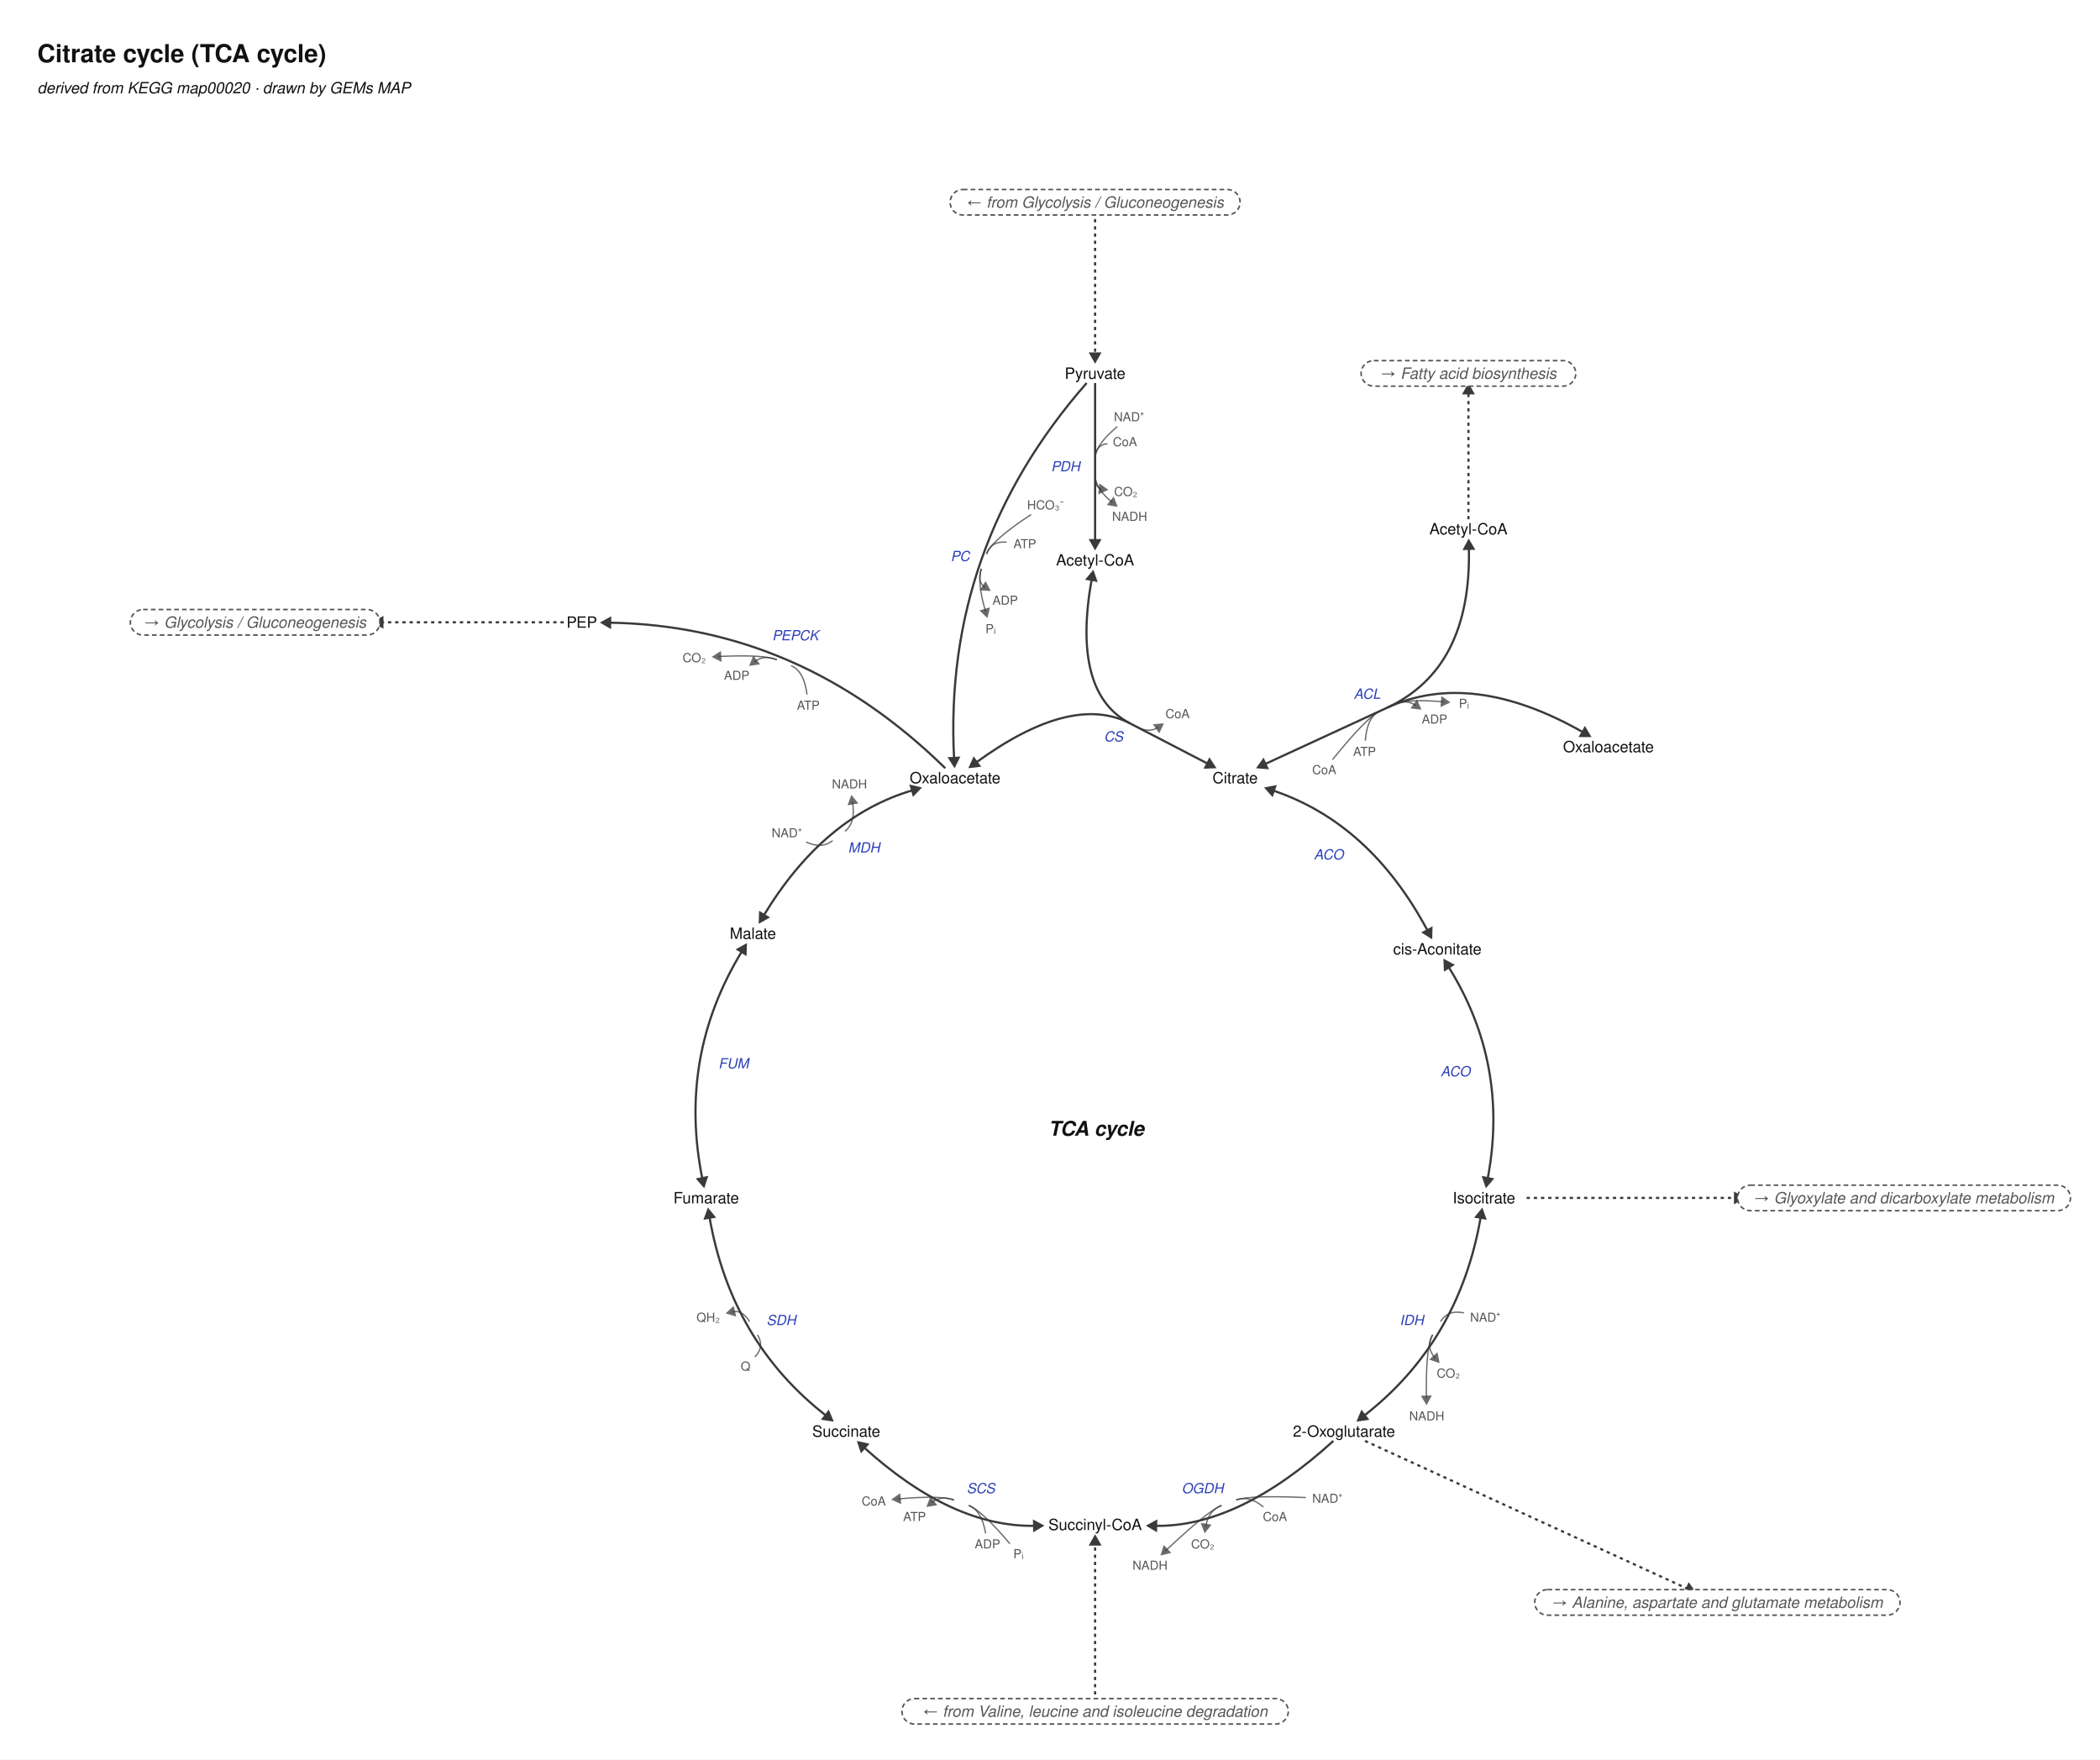
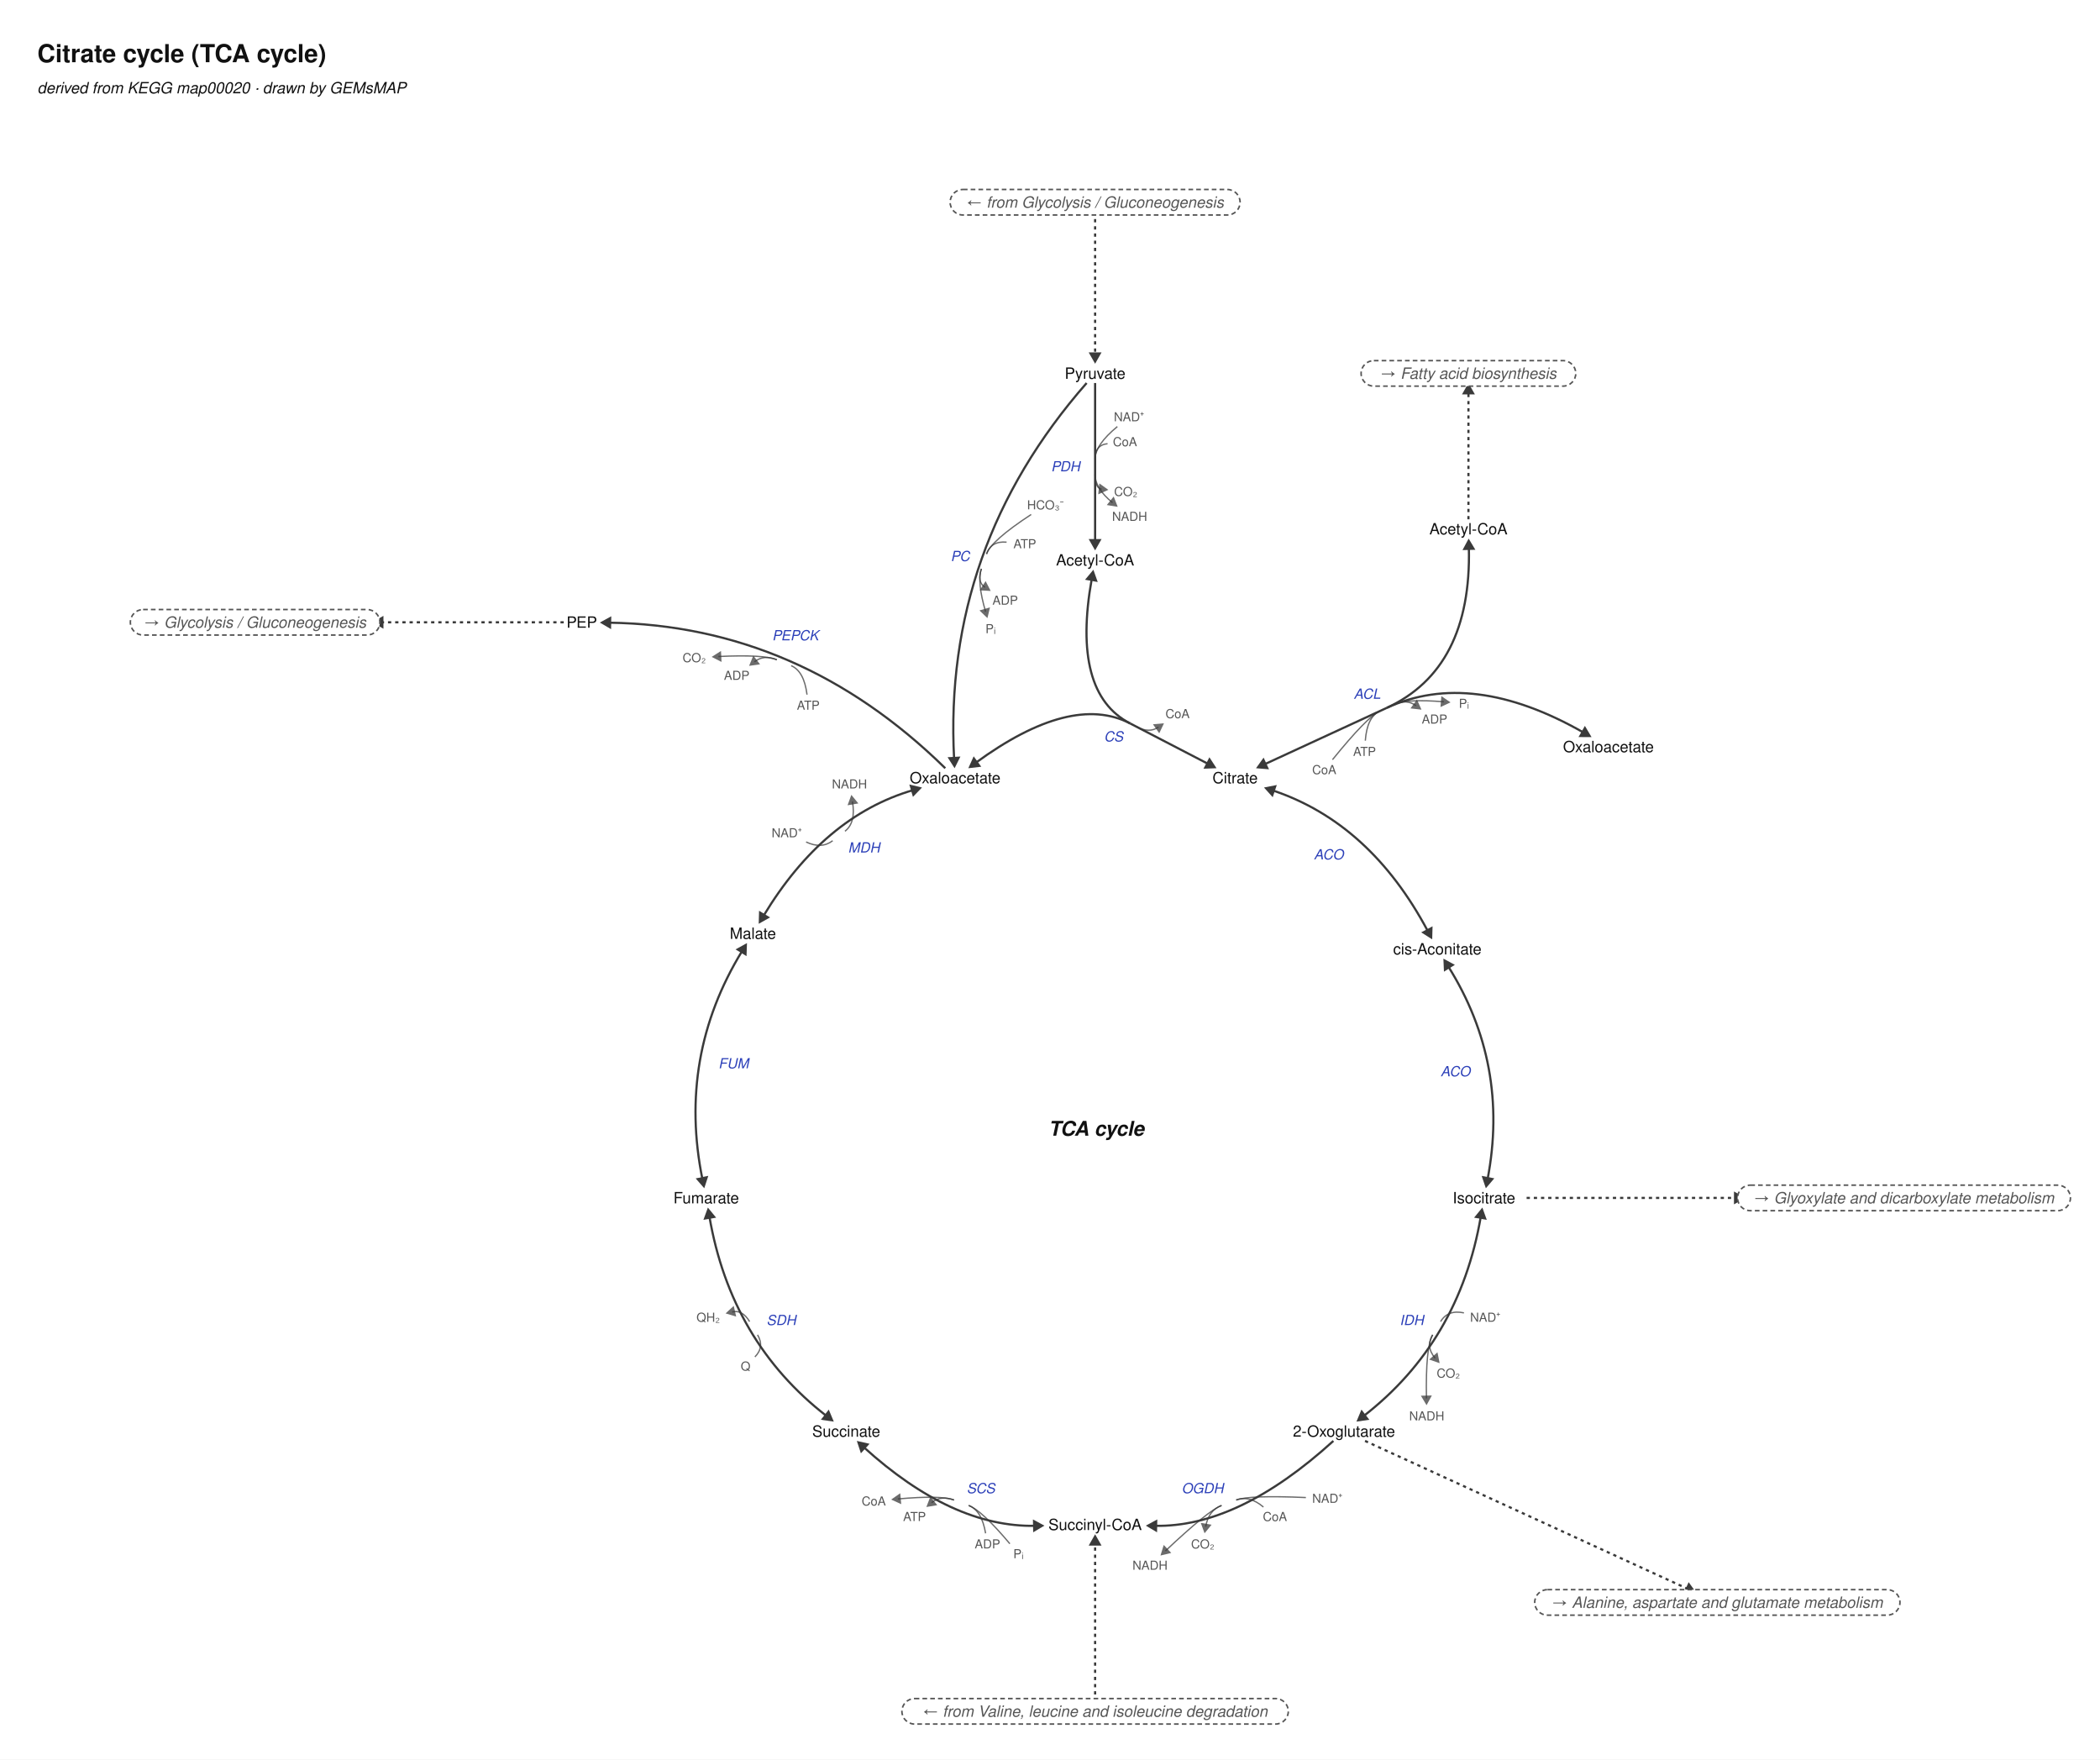
<svg xmlns="http://www.w3.org/2000/svg" width="1350" height="1131" viewBox="-704 -730 1350 1131" font-family="Helvetica, Arial, sans-serif">
  <rect x="-704" y="-730" width="1350" height="1131" fill="#ffffff" />
  <g font-family="Helvetica, Arial, sans-serif">
    <g id="background-texts" />
    <g id="groups" />
    <g id="reactions">
      <g data-sel="reaction:lnk_tpl_node_046" opacity="1">
        <path d="M0,-593.8 L0,-502.04" fill="none" stroke="#3a3a3a" stroke-width="1.4" stroke-dasharray="2.1 2.52" stroke-linecap="butt" />
        <path d="M0,-496.2 L-4.14,-503.5 L4.14,-503.5 Z" fill="#3a3a3a" stroke="none" />
      </g>
      <g data-sel="reaction:lnk_tpl_node_047" opacity="1">
        <path d="M-341.6,-330 L-458.96,-330" fill="none" stroke="#3a3a3a" stroke-width="1.4" stroke-dasharray="2.1 2.52" stroke-linecap="butt" />
        <path d="M-464.8,-330 L-457.5,-334.14 L-457.5,-325.86 Z" fill="#3a3a3a" stroke="none" />
      </g>
      <g data-sel="reaction:lnk_tpl_node_048" opacity="1">
        <path d="M240,-396.2 L240,-477.96" fill="none" stroke="#3a3a3a" stroke-width="1.4" stroke-dasharray="2.1 2.52" stroke-linecap="butt" />
        <path d="M240,-483.8 L244.14,-476.5 L235.86,-476.5 Z" fill="#3a3a3a" stroke="none" />
      </g>
      <g data-sel="reaction:lnk_tpl_node_049" opacity="1">
        <path d="M173.53,196.2 L381.16,291.37" fill="none" stroke="#3a3a3a" stroke-width="1.4" stroke-dasharray="2.1 2.52" stroke-linecap="butt" />
        <path d="M386.47,293.8 L378.11,294.52 L381.56,286.99 Z" fill="#3a3a3a" stroke="none" />
      </g>
      <g data-sel="reaction:lnk_tpl_node_050" opacity="1">
        <path d="M0,363.8 L0,262.04" fill="none" stroke="#3a3a3a" stroke-width="1.4" stroke-dasharray="2.1 2.52" stroke-linecap="butt" />
        <path d="M0,256.2 L4.14,263.5 L-4.14,263.5 Z" fill="#3a3a3a" stroke="none" />
      </g>
      <g data-sel="reaction:lnk_tpl_node_051" opacity="1">
        <path d="M277.4,40 L412.16,40" fill="none" stroke="#3a3a3a" stroke-width="1.4" stroke-dasharray="2.1 2.52" stroke-linecap="butt" />
        <path d="M418,40 L410.7,44.14 L410.7,35.86 Z" fill="#3a3a3a" stroke="none" />
      </g>
      <g data-sel="reaction:rg_tpl_rxn_001" opacity="1">
        <path d="M0,-483.8 L0,-382.04" fill="none" stroke="#3a3a3a" stroke-width="1.4" stroke-linecap="butt" />
        <path d="M0,-376.2 L-4.14,-383.5 L4.14,-383.5 Z" fill="#3a3a3a" stroke="none" />
        <text x="-9.7" y="-427.03" font-size="9" font-style="italic" text-anchor="end" fill="#2b3fb8">PDH</text>
        <g>
          <path d="M8.0,-444.8 Q0.0,-444.0 0.0,-435.0" fill="none" stroke="#3a3a3a" stroke-opacity="0.75" stroke-width="0.84" />
        </g>
        <g>
          <path d="M14.3,-455.8 Q0.0,-444.0 0.0,-435.0" fill="none" stroke="#3a3a3a" stroke-opacity="0.75" stroke-width="0.84" />
        </g>
        <g>
          <path d="M0.0,-425.0 Q0.0,-416.0 4.2,-415.6" fill="none" stroke="#3a3a3a" stroke-opacity="0.75" stroke-width="0.84" />
          <path d="M8.51,-415.14 L2.01,-412.25 L2.72,-419.27 Z" fill="#3a3a3a" fill-opacity="0.75" stroke="none" />
        </g>
        <g>
          <path d="M0.0,-425.0 Q0.0,-416.0 11.2,-406.9" fill="none" stroke="#3a3a3a" stroke-opacity="0.75" stroke-width="0.84" />
          <path d="M14.53,-404.22 L7.51,-405.37 L11.95,-410.85 Z" fill="#3a3a3a" fill-opacity="0.75" stroke="none" />
        </g>
      </g>
      <g data-sel="reaction:rg_tpl_rxn_002" opacity="1">
        <path d="M-2.14,-358.05 Q-15.3,-284.6 22.5,-265" fill="none" stroke="#3a3a3a" stroke-width="1.4" stroke-linecap="butt" />
        <path d="M-76.8,-239.65 Q-15.3,-284.6 22.5,-265" fill="none" stroke="#3a3a3a" stroke-width="1.4" stroke-linecap="butt" />
        <path d="M22.5,-265 Q60.3,-245.4 72.86,-238.89" fill="none" stroke="#3a3a3a" stroke-width="1.4" stroke-linecap="butt" />
        <path d="M-1.11,-363.8 L1.68,-355.88 L-6.47,-357.34 Z" fill="#3a3a3a" stroke="none" />
        <path d="M-81.52,-236.2 L-78.07,-243.85 L-73.18,-237.17 Z" fill="#3a3a3a" stroke="none" />
        <path d="M78.04,-236.2 L69.66,-235.89 L73.47,-243.24 Z" fill="#3a3a3a" stroke="none" />
        <text x="18.035" y="-253.419" font-size="9" font-style="italic" text-anchor="end" fill="#2b3fb8">CS</text>
        <g>
          <path d="M26.9,-262.7 Q34.9,-258.6 40.7,-262.6" fill="none" stroke="#3a3a3a" stroke-opacity="0.75" stroke-width="0.84" />
          <path d="M44.27,-265.09 L41.23,-258.66 L37.19,-264.44 Z" fill="#3a3a3a" fill-opacity="0.75" stroke="none" />
        </g>
      </g>
      <g data-sel="reaction:rg_tpl_rxn_003" opacity="1">
        <path d="M114.1,-221.95 Q176.96,-200.96 213.96,-131.36" fill="none" stroke="#3a3a3a" stroke-width="1.4" stroke-linecap="butt" />
        <path d="M216.7,-126.2 L209.62,-130.7 L216.93,-134.59 Z" fill="#3a3a3a" stroke="none" />
        <path d="M108.56,-223.8 L116.8,-225.41 L114.18,-217.56 Z" fill="#3a3a3a" stroke="none" />
        <text x="159.715" y="-177.603" font-size="9" font-style="italic" text-anchor="end" fill="#2b3fb8">ACO</text>
      </g>
      <g data-sel="reaction:rg_tpl_rxn_004" opacity="1">
        <path d="M226.99,-108.85 Q266.45,-45.9 252.29,28.06" fill="none" stroke="#3a3a3a" stroke-width="1.4" stroke-linecap="butt" />
        <path d="M251.19,33.8 L248.49,25.85 L256.63,27.41 Z" fill="#3a3a3a" stroke="none" />
        <path d="M223.89,-113.8 L231.27,-109.81 L224.26,-105.42 Z" fill="#3a3a3a" stroke="none" />
        <text x="241.192" y="-38.191" font-size="9" font-style="italic" text-anchor="end" fill="#2b3fb8">ACO</text>
      </g>
      <g data-sel="reaction:rg_tpl_rxn_005" opacity="1">
        <path d="M247.95,51.96 Q234.15,132.49 172.61,180.22" fill="none" stroke="#3a3a3a" stroke-width="1.4" stroke-linecap="butt" />
        <path d="M167.99,183.8 L171.23,176.05 L176.3,182.6 Z" fill="#3a3a3a" stroke="none" />
        <path d="M248.94,46.2 L251.79,54.09 L243.62,52.7 Z" fill="#3a3a3a" stroke="none" />
        <text x="211.26" y="121.726" font-size="9" font-style="italic" text-anchor="end" fill="#2b3fb8">IDH</text>
        <g>
          <path d="M237.1,113.9 Q226.8,111.7 222.1,119.5" fill="none" stroke="#3a3a3a" stroke-opacity="0.75" stroke-width="0.84" />
        </g>
        <g>
          <path d="M217.0,128.0 Q212.4,135.8 218.6,143.0" fill="none" stroke="#3a3a3a" stroke-opacity="0.75" stroke-width="0.84" />
          <path d="M221.48,146.23 L214.77,143.88 L220.09,139.25 Z" fill="#3a3a3a" fill-opacity="0.75" stroke="none" />
        </g>
        <g>
          <path d="M217.0,128.0 Q212.4,135.8 213.0,168.9" fill="none" stroke="#3a3a3a" stroke-opacity="0.75" stroke-width="0.84" />
          <path d="M213.07,173.24 L209.43,167.13 L216.48,167 Z" fill="#3a3a3a" fill-opacity="0.75" stroke="none" />
        </g>
      </g>
      <g data-sel="reaction:rg_tpl_rxn_006" opacity="1">
        <path d="M153.18,196.2 Q91.94,251.84 38.44,250.77" fill="none" stroke="#3a3a3a" stroke-width="1.4" stroke-linecap="butt" />
        <path d="M32.6,250.65 L39.98,246.66 L39.82,254.94 Z" fill="#3a3a3a" stroke="none" />
        <text x="82.563" y="229.805" font-size="9" font-style="italic" text-anchor="end" fill="#2b3fb8">OGDH</text>
        <g>
          <path d="M108.2,238.7 Q99.1,231.0 90.7,234.2" fill="none" stroke="#3a3a3a" stroke-opacity="0.75" stroke-width="0.84" />
        </g>
        <g>
          <path d="M135.5,232.6 Q99.1,231.0 90.7,234.2" fill="none" stroke="#3a3a3a" stroke-opacity="0.75" stroke-width="0.84" />
        </g>
        <g>
          <path d="M81.3,237.7 Q72.9,240.8 71.1,251.3" fill="none" stroke="#3a3a3a" stroke-opacity="0.75" stroke-width="0.84" />
          <path d="M70.37,255.57 L67.93,248.89 L74.88,250.06 Z" fill="#3a3a3a" fill-opacity="0.75" stroke="none" />
        </g>
        <g>
          <path d="M81.3,237.7 Q72.9,240.8 45.2,266.9" fill="none" stroke="#3a3a3a" stroke-opacity="0.75" stroke-width="0.84" />
          <path d="M42.02,269.87 L44.11,263.07 L48.94,268.2 Z" fill="#3a3a3a" fill-opacity="0.75" stroke="none" />
        </g>
      </g>
      <g data-sel="reaction:rg_tpl_rxn_007" opacity="1">
        <path d="M-38.44,250.77 Q-91.94,251.84 -148.85,200.13" fill="none" stroke="#3a3a3a" stroke-width="1.4" stroke-linecap="butt" />
        <path d="M-153.18,196.2 L-144.99,198.04 L-150.56,204.17 Z" fill="#3a3a3a" stroke="none" />
        <path d="M-32.6,250.65 L-39.82,254.94 L-39.98,246.66 Z" fill="#3a3a3a" stroke="none" />
        <text x="-82.563" y="229.805" font-size="9" font-style="italic" text-anchor="start" fill="#2b3fb8">SCS</text>
        <g>
          <path d="M-70.4,255.6 Q-72.9,240.8 -81.3,237.7" fill="none" stroke="#3a3a3a" stroke-opacity="0.75" stroke-width="0.84" />
        </g>
        <g>
          <path d="M-54.8,262.3 Q-72.9,240.8 -81.3,237.7" fill="none" stroke="#3a3a3a" stroke-opacity="0.75" stroke-width="0.84" />
        </g>
        <g>
          <path d="M-90.7,234.2 Q-99.1,231.0 -105.1,235.9" fill="none" stroke="#3a3a3a" stroke-opacity="0.75" stroke-width="0.84" />
          <path d="M-108.48,238.68 L-105.92,232.04 L-101.46,237.5 Z" fill="#3a3a3a" fill-opacity="0.75" stroke="none" />
        </g>
        <g>
          <path d="M-90.7,234.2 Q-99.1,231.0 -126.8,233.5" fill="none" stroke="#3a3a3a" stroke-opacity="0.75" stroke-width="0.84" />
          <path d="M-131.11,233.89 L-125.27,229.83 L-124.64,236.85 Z" fill="#3a3a3a" fill-opacity="0.75" stroke="none" />
        </g>
      </g>
      <g data-sel="reaction:rg_tpl_rxn_008" opacity="1">
        <path d="M-172.61,180.22 Q-234.15,132.49 -247.95,51.96" fill="none" stroke="#3a3a3a" stroke-width="1.4" stroke-linecap="butt" />
        <path d="M-248.94,46.2 L-243.62,52.7 L-251.79,54.09 Z" fill="#3a3a3a" stroke="none" />
        <path d="M-167.99,183.8 L-176.3,182.6 L-171.23,176.05 Z" fill="#3a3a3a" stroke="none" />
        <text x="-211.26" y="121.726" font-size="9" font-style="italic" text-anchor="start" fill="#2b3fb8">SDH</text>
        <g>
          <path d="M-218.7,142.2 Q-212.4,135.8 -217.0,128.0" fill="none" stroke="#3a3a3a" stroke-opacity="0.75" stroke-width="0.84" />
        </g>
        <g>
          <path d="M-222.1,119.5 Q-226.8,111.7 -233.3,113.3" fill="none" stroke="#3a3a3a" stroke-opacity="0.75" stroke-width="0.84" />
          <path d="M-237.55,114.23 L-232.32,109.4 L-230.74,116.27 Z" fill="#3a3a3a" fill-opacity="0.75" stroke="none" />
        </g>
      </g>
      <g data-sel="reaction:rg_tpl_rxn_009" opacity="1">
        <path d="M-252.42,28.08 Q-268.48,-50.91 -226.85,-118.82" fill="none" stroke="#3a3a3a" stroke-width="1.4" stroke-linecap="butt" />
        <path d="M-223.8,-123.8 L-224.09,-115.41 L-231.15,-119.74 Z" fill="#3a3a3a" stroke="none" />
        <path d="M-251.26,33.8 L-256.77,27.47 L-248.66,25.82 Z" fill="#3a3a3a" stroke="none" />
        <text x="-242.189" y="-43.299" font-size="9" font-style="italic" text-anchor="start" fill="#2b3fb8">FUM</text>
      </g>
      <g data-sel="reaction:rg_tpl_rxn_010" opacity="1">
        <path d="M-213.24,-141.2 Q-174.51,-205.36 -116.87,-222.17" fill="none" stroke="#3a3a3a" stroke-width="1.4" stroke-linecap="butt" />
        <path d="M-111.27,-223.8 L-117.12,-217.78 L-119.44,-225.73 Z" fill="#3a3a3a" stroke="none" />
        <path d="M-216.26,-136.2 L-216.03,-144.59 L-208.94,-140.31 Z" fill="#3a3a3a" stroke="none" />
        <text x="-158.841" y="-182.024" font-size="9" font-style="italic" text-anchor="start" fill="#2b3fb8">MDH</text>
        <g>
          <path d="M-185.8,-188.8 Q-175.9,-184.1 -168.7,-189.6" fill="none" stroke="#3a3a3a" stroke-opacity="0.75" stroke-width="0.84" />
        </g>
        <g>
          <path d="M-160.8,-195.7 Q-153.7,-201.2 -156.0,-214.8" fill="none" stroke="#3a3a3a" stroke-opacity="0.75" stroke-width="0.84" />
          <path d="M-156.71,-219.07 L-152.2,-213.57 L-159.14,-212.38 Z" fill="#3a3a3a" fill-opacity="0.75" stroke="none" />
        </g>
      </g>
      <g data-sel="reaction:rg_tpl_rxn_011" opacity="1">
        <path d="M-5.44,-483.8 Q-97.92,-378.32 -90.64,-242.03" fill="none" stroke="#3a3a3a" stroke-width="1.4" stroke-linecap="butt" />
        <path d="M-90.33,-236.2 L-94.85,-243.27 L-86.59,-243.71 Z" fill="#3a3a3a" stroke="none" />
        <text x="-80.626" y="-369.362" font-size="9" font-style="italic" text-anchor="end" fill="#2b3fb8">PC</text>
        <g>
          <path d="M-56.9,-381.5 Q-66.9,-382.4 -69.8,-373.9" fill="none" stroke="#3a3a3a" stroke-opacity="0.75" stroke-width="0.84" />
        </g>
        <g>
          <path d="M-41.1,-399.3 Q-66.9,-382.4 -69.8,-373.9" fill="none" stroke="#3a3a3a" stroke-opacity="0.75" stroke-width="0.84" />
        </g>
        <g>
          <path d="M-73.1,-364.4 Q-76.0,-355.9 -70.8,-352.5" fill="none" stroke="#3a3a3a" stroke-opacity="0.75" stroke-width="0.84" />
          <path d="M-67.13,-350.15 L-74.23,-350.55 L-70.39,-356.47 Z" fill="#3a3a3a" fill-opacity="0.75" stroke="none" />
        </g>
        <g>
          <path d="M-73.1,-364.4 Q-76.0,-355.9 -70.4,-336.8" fill="none" stroke="#3a3a3a" stroke-opacity="0.75" stroke-width="0.84" />
          <path d="M-69.22,-332.68 L-74.34,-337.62 L-67.58,-339.6 Z" fill="#3a3a3a" fill-opacity="0.75" stroke="none" />
        </g>
      </g>
      <g data-sel="reaction:rg_tpl_rxn_012" opacity="1">
        <path d="M-96.33,-236.2 Q-190,-328 -312.56,-329.75" fill="none" stroke="#3a3a3a" stroke-width="1.4" stroke-linecap="butt" />
        <path d="M-318.4,-329.83 L-311.04,-333.87 L-311.16,-325.59 Z" fill="#3a3a3a" stroke="none" />
        <text x="-192.7" y="-318.43" font-size="9" font-style="italic" text-anchor="middle" fill="#2b3fb8">PEPCK</text>
        <g>
          <path d="M-185.2,-283.5 Q-187.1,-298.6 -195.4,-302.1" fill="none" stroke="#3a3a3a" stroke-opacity="0.75" stroke-width="0.84" />
        </g>
        <g>
          <path d="M-204.6,-305.9 Q-212.9,-309.4 -219.0,-304.6" fill="none" stroke="#3a3a3a" stroke-opacity="0.75" stroke-width="0.84" />
          <path d="M-222.44,-301.99 L-219.72,-308.56 L-215.4,-303 Z" fill="#3a3a3a" fill-opacity="0.75" stroke="none" />
        </g>
        <g>
          <path d="M-204.6,-305.9 Q-212.9,-309.4 -242.2,-308.0" fill="none" stroke="#3a3a3a" stroke-opacity="0.75" stroke-width="0.84" />
          <path d="M-246.5,-307.75 L-240.5,-311.57 L-240.16,-304.53 Z" fill="#3a3a3a" fill-opacity="0.75" stroke="none" />
        </g>
      </g>
      <g data-sel="reaction:rg_tpl_rxn_013" opacity="1">
        <path d="M108.74,-238.65 Q132.9,-249.8 187.5,-275" fill="none" stroke="#3a3a3a" stroke-width="1.4" stroke-linecap="butt" />
        <path d="M187.5,-275 Q242.1,-300.2 240.28,-377.96" fill="none" stroke="#3a3a3a" stroke-width="1.4" stroke-linecap="butt" />
        <path d="M187.5,-275 Q242.1,-300.2 314.07,-259.1" fill="none" stroke="#3a3a3a" stroke-width="1.4" stroke-linecap="butt" />
        <path d="M103.43,-236.2 L108.33,-243.02 L111.8,-235.5 Z" fill="#3a3a3a" stroke="none" />
        <path d="M240.14,-383.8 L244.45,-376.6 L236.18,-376.41 Z" fill="#3a3a3a" stroke="none" />
        <path d="M319.14,-256.2 L310.75,-256.23 L314.86,-263.42 Z" fill="#3a3a3a" stroke="none" />
        <text x="183.435" y="-280.837" font-size="9" font-style="italic" text-anchor="end" fill="#2b3fb8">ACL</text>
        <g>
          <path d="M173.7,-253.9 Q174.8,-269.1 183.0,-272.9" fill="none" stroke="#3a3a3a" stroke-opacity="0.75" stroke-width="0.84" />
        </g>
        <g>
          <path d="M152.6,-241.7 Q174.8,-269.1 183.0,-272.9" fill="none" stroke="#3a3a3a" stroke-opacity="0.75" stroke-width="0.84" />
        </g>
        <g>
          <path d="M192.0,-277.1 Q200.2,-280.9 206.3,-276.4" fill="none" stroke="#3a3a3a" stroke-opacity="0.75" stroke-width="0.84" />
          <path d="M209.81,-273.84 L202.74,-274.65 L206.9,-280.34 Z" fill="#3a3a3a" fill-opacity="0.75" stroke="none" />
        </g>
        <g>
          <path d="M192.0,-277.1 Q200.2,-280.9 224.2,-278.9" fill="none" stroke="#3a3a3a" stroke-opacity="0.75" stroke-width="0.84" />
          <path d="M228.47,-278.52 L222.02,-275.52 L222.6,-282.54 Z" fill="#3a3a3a" fill-opacity="0.75" stroke="none" />
        </g>
      </g>
    </g>
    <g id="plot-connectors" />
    <g id="metabolites">
      <g data-sel="node:tpl_node_001" opacity="1">
        <text x="-90" y="-226.5" font-size="10" text-anchor="middle" fill="#111111">Oxaloacetate</text>
      </g>
      <g data-sel="node:tpl_node_002" opacity="1">
        <text x="90" y="-226.5" font-size="10" text-anchor="middle" fill="#111111">Citrate</text>
      </g>
      <g data-sel="node:tpl_node_003" opacity="1">
        <text x="220" y="-116.5" font-size="10" text-anchor="middle" fill="#111111">cis-Aconitate</text>
      </g>
      <g data-sel="node:tpl_node_004" opacity="1">
        <text x="250" y="43.5" font-size="10" text-anchor="middle" fill="#111111">Isocitrate</text>
      </g>
      <g data-sel="node:tpl_node_005" opacity="1">
        <text x="160" y="193.5" font-size="10" text-anchor="middle" fill="#111111">2-Oxoglutarate</text>
      </g>
      <g data-sel="node:tpl_node_006" opacity="1">
        <text x="0" y="253.5" font-size="10" text-anchor="middle" fill="#111111">Succinyl-CoA</text>
      </g>
      <g data-sel="node:tpl_node_007" opacity="1">
        <text x="-160" y="193.5" font-size="10" text-anchor="middle" fill="#111111">Succinate</text>
      </g>
      <g data-sel="node:tpl_node_008" opacity="1">
        <text x="-250" y="43.5" font-size="10" text-anchor="middle" fill="#111111">Fumarate</text>
      </g>
      <g data-sel="node:tpl_node_009" opacity="1">
        <text x="-220" y="-126.5" font-size="10" text-anchor="middle" fill="#111111">Malate</text>
      </g>
      <g data-sel="node:tpl_node_010" opacity="1">
        <text x="0" y="-366.5" font-size="10" text-anchor="middle" fill="#111111">Acetyl-CoA</text>
      </g>
      <g data-sel="node:tpl_node_011" opacity="1">
        <text x="0" y="-486.5" font-size="10" text-anchor="middle" fill="#111111">Pyruvate</text>
      </g>
      <g data-sel="node:tpl_node_012" opacity="1">
        <text x="-330" y="-326.5" font-size="10" text-anchor="middle" fill="#111111">PEP</text>
      </g>
      <g data-sel="node:tpl_node_013" opacity="1">
        <text x="240" y="-386.5" font-size="10" text-anchor="middle" fill="#111111">Acetyl-CoA</text>
      </g>
      <g data-sel="node:tpl_node_014" opacity="1">
        <text x="330" y="-246.5" font-size="10" text-anchor="middle" fill="#111111">Oxaloacetate</text>
      </g>
      <g data-sel="node:tpl_node_015" opacity="1">
        <text x="19.2" y="-443.2" font-size="8" text-anchor="middle" fill="#555555">CoA</text>
      </g>
      <g data-sel="node:tpl_node_016" opacity="1">
        <text x="21.8" y="-459.2" font-size="8" text-anchor="middle" fill="#555555">NAD⁺</text>
      </g>
      <g data-sel="node:tpl_node_017" opacity="1">
        <text x="19.7" y="-411.2" font-size="8" text-anchor="middle" fill="#555555">CO₂</text>
      </g>
      <g data-sel="node:tpl_node_018" opacity="1">
        <text x="22.2" y="-395.2" font-size="8" text-anchor="middle" fill="#555555">NADH</text>
      </g>
      <g data-sel="node:tpl_node_019" opacity="1">
        <text x="53" y="-268.4" font-size="8" text-anchor="middle" fill="#555555">CoA</text>
      </g>
      <g data-sel="node:tpl_node_020" opacity="1">
        <text x="250.8" y="119.6" font-size="8" text-anchor="middle" fill="#555555">NAD⁺</text>
      </g>
      <g data-sel="node:tpl_node_021" opacity="1">
        <text x="227.1" y="155.5" font-size="8" text-anchor="middle" fill="#555555">CO₂</text>
      </g>
      <g data-sel="node:tpl_node_022" opacity="1">
        <text x="213.2" y="183" font-size="8" text-anchor="middle" fill="#555555">NADH</text>
      </g>
      <g data-sel="node:tpl_node_023" opacity="1">
        <text x="115.6" y="247.7" font-size="8" text-anchor="middle" fill="#555555">CoA</text>
      </g>
      <g data-sel="node:tpl_node_024" opacity="1">
        <text x="149.3" y="236" font-size="8" text-anchor="middle" fill="#555555">NAD⁺</text>
      </g>
      <g data-sel="node:tpl_node_025" opacity="1">
        <text x="69.2" y="265.3" font-size="8" text-anchor="middle" fill="#555555">CO₂</text>
      </g>
      <g data-sel="node:tpl_node_026" opacity="1">
        <text x="35.3" y="279" font-size="8" text-anchor="middle" fill="#555555">NADH</text>
      </g>
      <g data-sel="node:tpl_node_027" opacity="1">
        <text x="-69.2" y="265.3" font-size="8" text-anchor="middle" fill="#555555">ADP</text>
      </g>
      <g data-sel="node:tpl_node_028" opacity="1">
        <text x="-49.3" y="271.6" font-size="8" text-anchor="middle" fill="#555555">Pᵢ</text>
      </g>
      <g data-sel="node:tpl_node_029" opacity="1">
        <text x="-116.1" y="247.7" font-size="8" text-anchor="middle" fill="#555555">ATP</text>
      </g>
      <g data-sel="node:tpl_node_030" opacity="1">
        <text x="-142.3" y="237.7" font-size="8" text-anchor="middle" fill="#555555">CoA</text>
      </g>
      <g data-sel="node:tpl_node_031" opacity="1">
        <text x="-224.7" y="151" font-size="8" text-anchor="middle" fill="#555555">Q</text>
      </g>
      <g data-sel="node:tpl_node_032" opacity="1">
        <text x="-248.7" y="119.6" font-size="8" text-anchor="middle" fill="#555555">QH₂</text>
      </g>
      <g data-sel="node:tpl_node_033" opacity="1">
        <text x="-198.2" y="-191.8" font-size="8" text-anchor="middle" fill="#555555">NAD⁺</text>
      </g>
      <g data-sel="node:tpl_node_034" opacity="1">
        <text x="-157.9" y="-223.2" font-size="8" text-anchor="middle" fill="#555555">NADH</text>
      </g>
      <g data-sel="node:tpl_node_035" opacity="1">
        <text x="-45.2" y="-377.6" font-size="8" text-anchor="middle" fill="#555555">ATP</text>
      </g>
      <g data-sel="node:tpl_node_036" opacity="1">
        <text x="-31.9" y="-402.6" font-size="8" text-anchor="middle" fill="#555555">HCO₃⁻</text>
      </g>
      <g data-sel="node:tpl_node_037" opacity="1">
        <text x="-57.8" y="-341.3" font-size="8" text-anchor="middle" fill="#555555">ADP</text>
      </g>
      <g data-sel="node:tpl_node_038" opacity="1">
        <text x="-67.2" y="-323" font-size="8" text-anchor="middle" fill="#555555">Pᵢ</text>
      </g>
      <g data-sel="node:tpl_node_039" opacity="1">
        <text x="-184.4" y="-273.8" font-size="8" text-anchor="middle" fill="#555555">ATP</text>
      </g>
      <g data-sel="node:tpl_node_040" opacity="1">
        <text x="-230.4" y="-293" font-size="8" text-anchor="middle" fill="#555555">ADP</text>
      </g>
      <g data-sel="node:tpl_node_041" opacity="1">
        <text x="-257.7" y="-304.4" font-size="8" text-anchor="middle" fill="#555555">CO₂</text>
      </g>
      <g data-sel="node:tpl_node_042" opacity="1">
        <text x="173.2" y="-244.1" font-size="8" text-anchor="middle" fill="#555555">ATP</text>
      </g>
      <g data-sel="node:tpl_node_043" opacity="1">
        <text x="147.3" y="-232.4" font-size="8" text-anchor="middle" fill="#555555">CoA</text>
      </g>
      <g data-sel="node:tpl_node_044" opacity="1">
        <text x="218.2" y="-264.9" font-size="8" text-anchor="middle" fill="#555555">ADP</text>
      </g>
      <g data-sel="node:tpl_node_045" opacity="1">
        <text x="237.1" y="-275" font-size="8" text-anchor="middle" fill="#555555">Pᵢ</text>
      </g>
      <g data-sel="node:tpl_node_046" opacity="1">
        <rect x="-93.2" y="-608.2" width="186.4" height="16.4" rx="8.2" fill="#ffffff" stroke="#555555" stroke-width="1" stroke-dasharray="3 2" />
        <text x="0" y="-596.5" font-size="10" text-anchor="middle" fill="#555555" font-style="italic">← from Glycolysis / Gluconeogenesis</text>
      </g>
      <g data-sel="node:tpl_node_047" opacity="1">
        <rect x="-620.2" y="-338.2" width="160.4" height="16.4" rx="8.2" fill="#ffffff" stroke="#555555" stroke-width="1" stroke-dasharray="3 2" />
        <text x="-540" y="-326.5" font-size="10" text-anchor="middle" fill="#555555" font-style="italic">→ Glycolysis / Gluconeogenesis</text>
      </g>
      <g data-sel="node:tpl_node_048" opacity="1">
        <rect x="171" y="-498.2" width="138" height="16.4" rx="8.2" fill="#ffffff" stroke="#555555" stroke-width="1" stroke-dasharray="3 2" />
        <text x="240" y="-486.5" font-size="10" text-anchor="middle" fill="#555555" font-style="italic">→ Fatty acid biosynthesis</text>
      </g>
      <g data-sel="node:tpl_node_049" opacity="1">
        <rect x="282.6" y="291.8" width="234.8" height="16.4" rx="8.2" fill="#ffffff" stroke="#555555" stroke-width="1" stroke-dasharray="3 2" />
        <text x="400" y="303.5" font-size="10" text-anchor="middle" fill="#555555" font-style="italic">→ Alanine, aspartate and glutamate metabolism</text>
      </g>
      <g data-sel="node:tpl_node_050" opacity="1">
        <rect x="-124.2" y="361.8" width="248.4" height="16.4" rx="8.2" fill="#ffffff" stroke="#555555" stroke-width="1" stroke-dasharray="3 2" />
        <text x="0" y="373.5" font-size="10" text-anchor="middle" fill="#555555" font-style="italic">← from Valine, leucine and isoleucine degradation</text>
      </g>
      <g data-sel="node:tpl_node_051" opacity="1">
        <rect x="413" y="31.8" width="214" height="16.4" rx="8.2" fill="#ffffff" stroke="#555555" stroke-width="1" stroke-dasharray="3 2" />
        <text x="520" y="43.5" font-size="10" text-anchor="middle" fill="#555555" font-style="italic">→ Glyoxylate and dicarboxylate metabolism</text>
      </g>
    </g>
    <g id="plots" />
    <g id="annotations">
      <g data-sel="text:tpl_lbl_001">
        <text x="-680" y="-690" font-size="16" font-weight="700" fill="#111111">Citrate cycle (TCA cycle)</text>
      </g>
      <g data-sel="text:tpl_lbl_002">
-         <text x="-680" y="-670" font-size="10" font-weight="400" font-style="italic" fill="#111111">derived from KEGG map00020 · drawn by GEMs MAP</text>
+         <text x="-680" y="-670" font-size="10" font-weight="400" font-style="italic" fill="#111111">derived from KEGG map00020 · drawn by GEMsMAP</text>
      </g>
      <g data-sel="text:tpl_lbl_003">
        <text x="-30" y="0" font-size="13" font-weight="600" font-style="italic" fill="#111111">TCA cycle</text>
      </g>
    </g>
  </g>
</svg>
